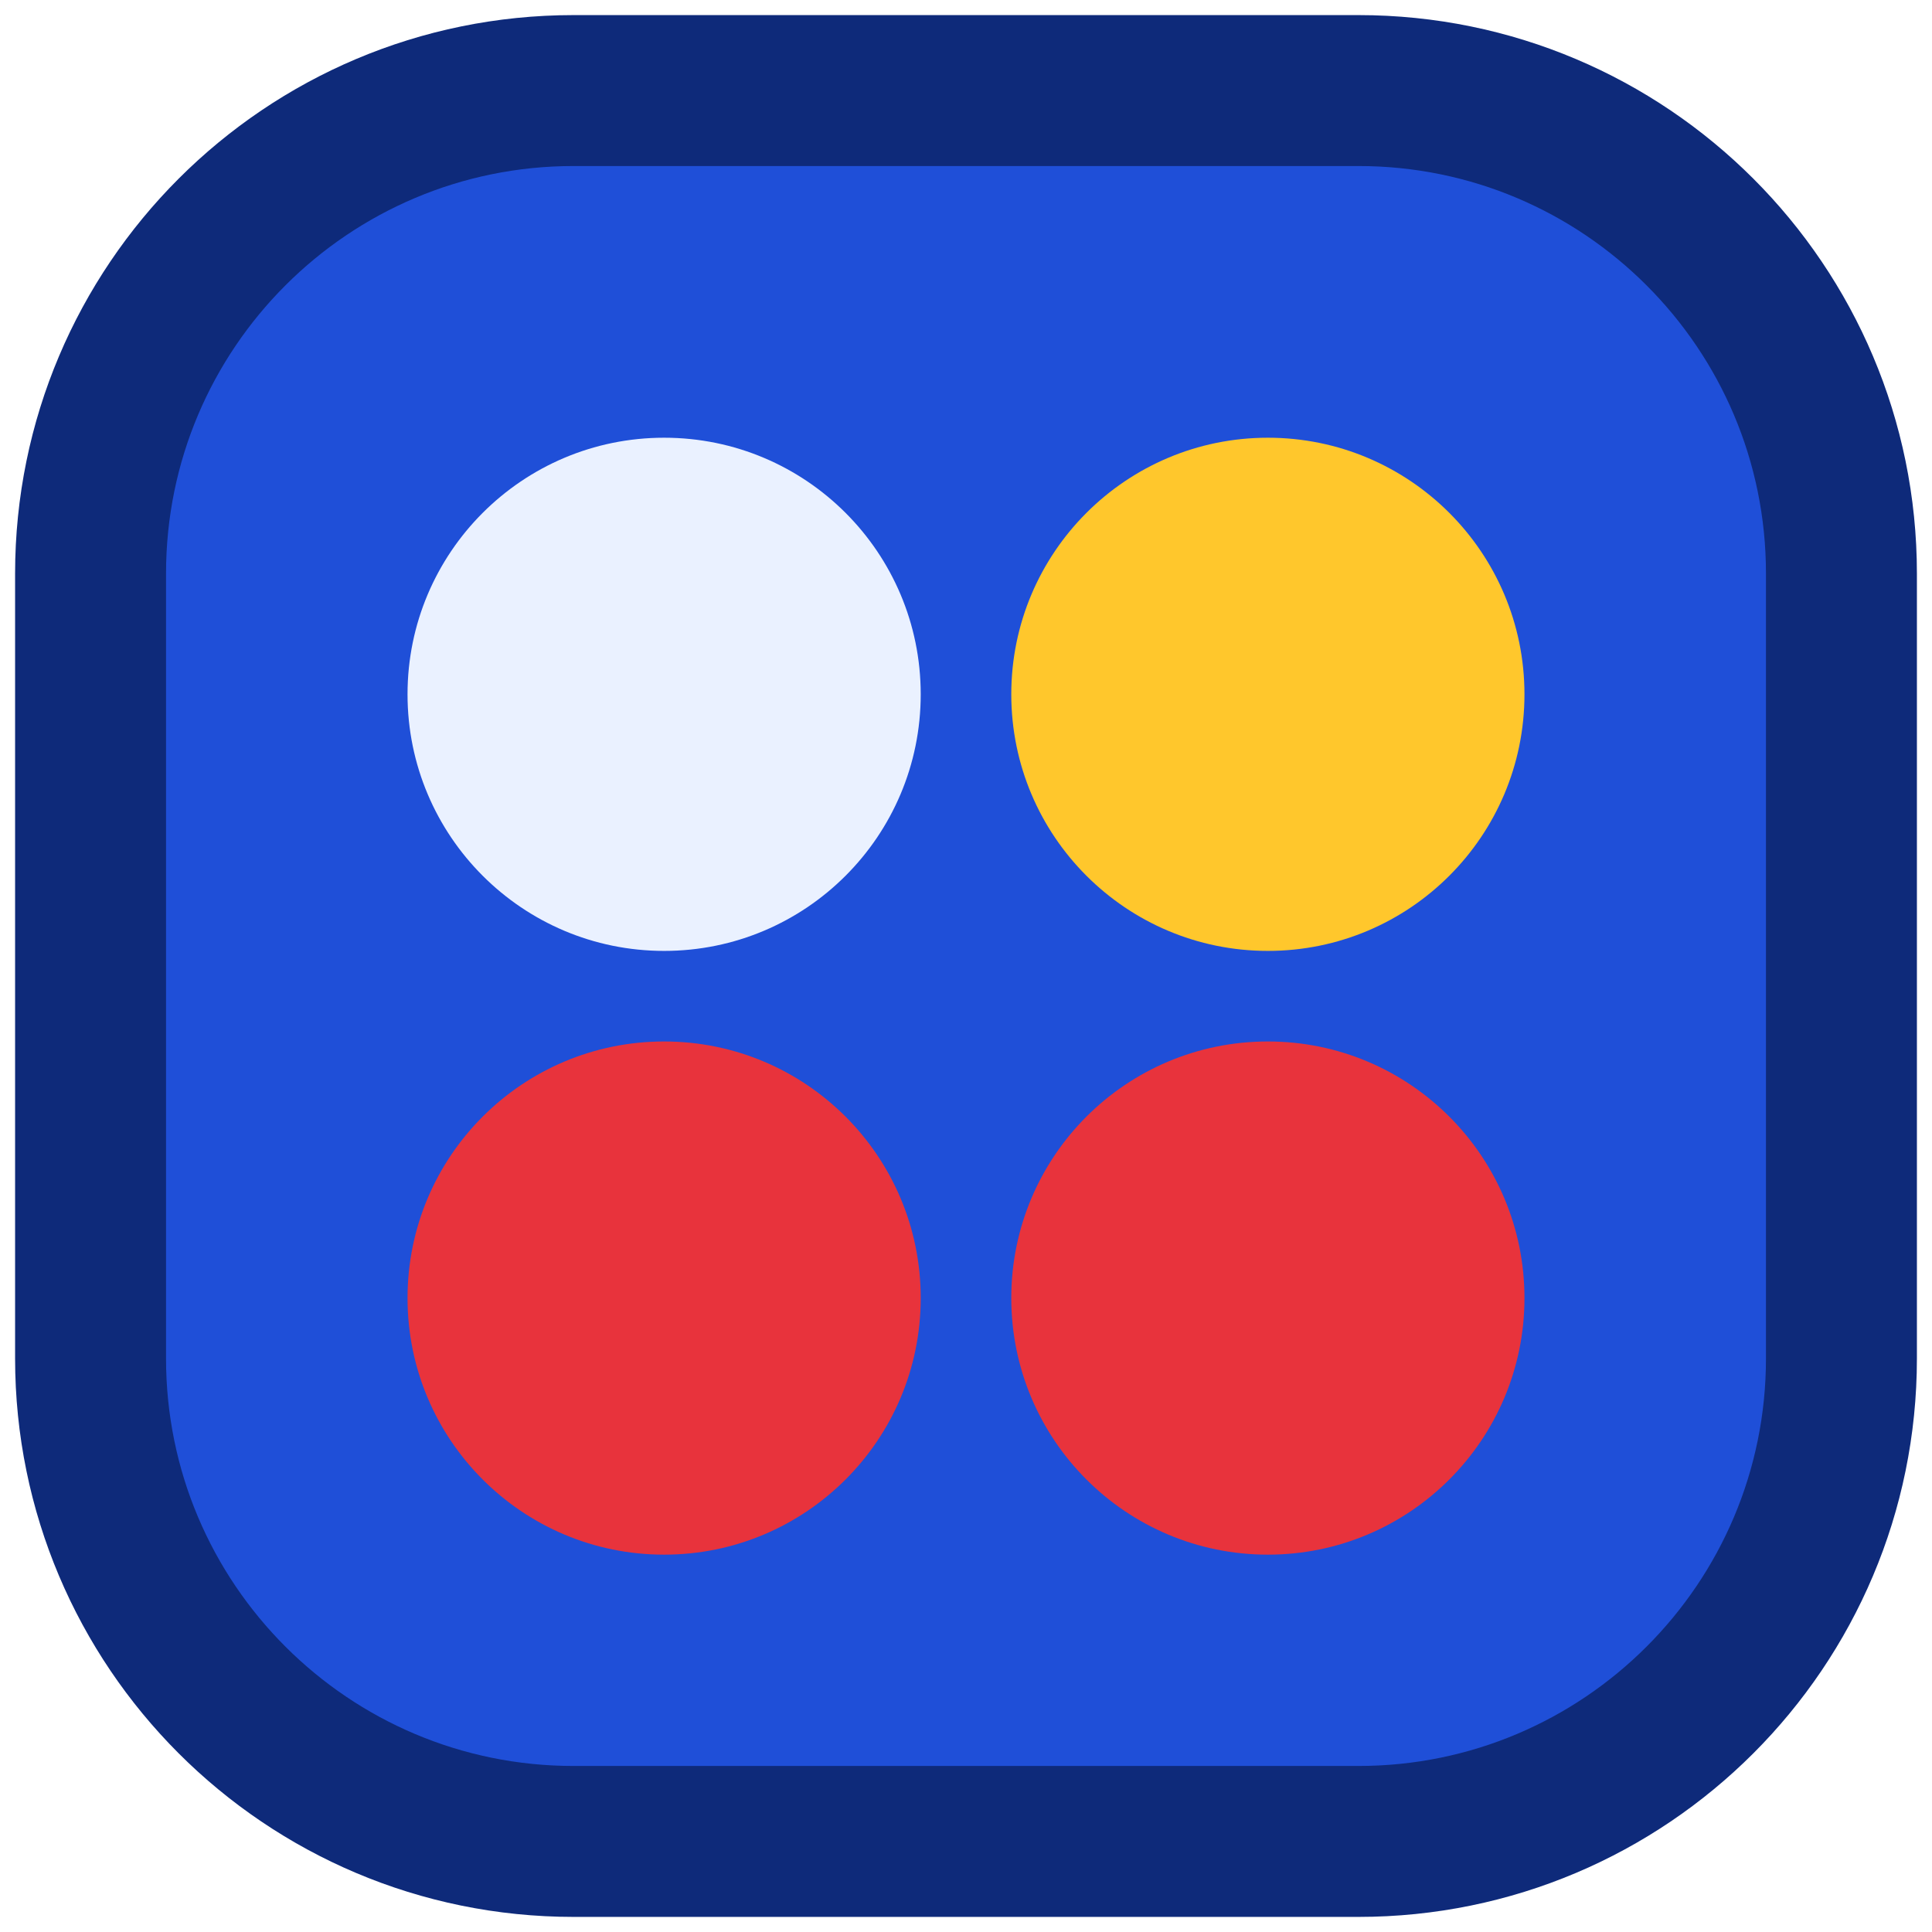
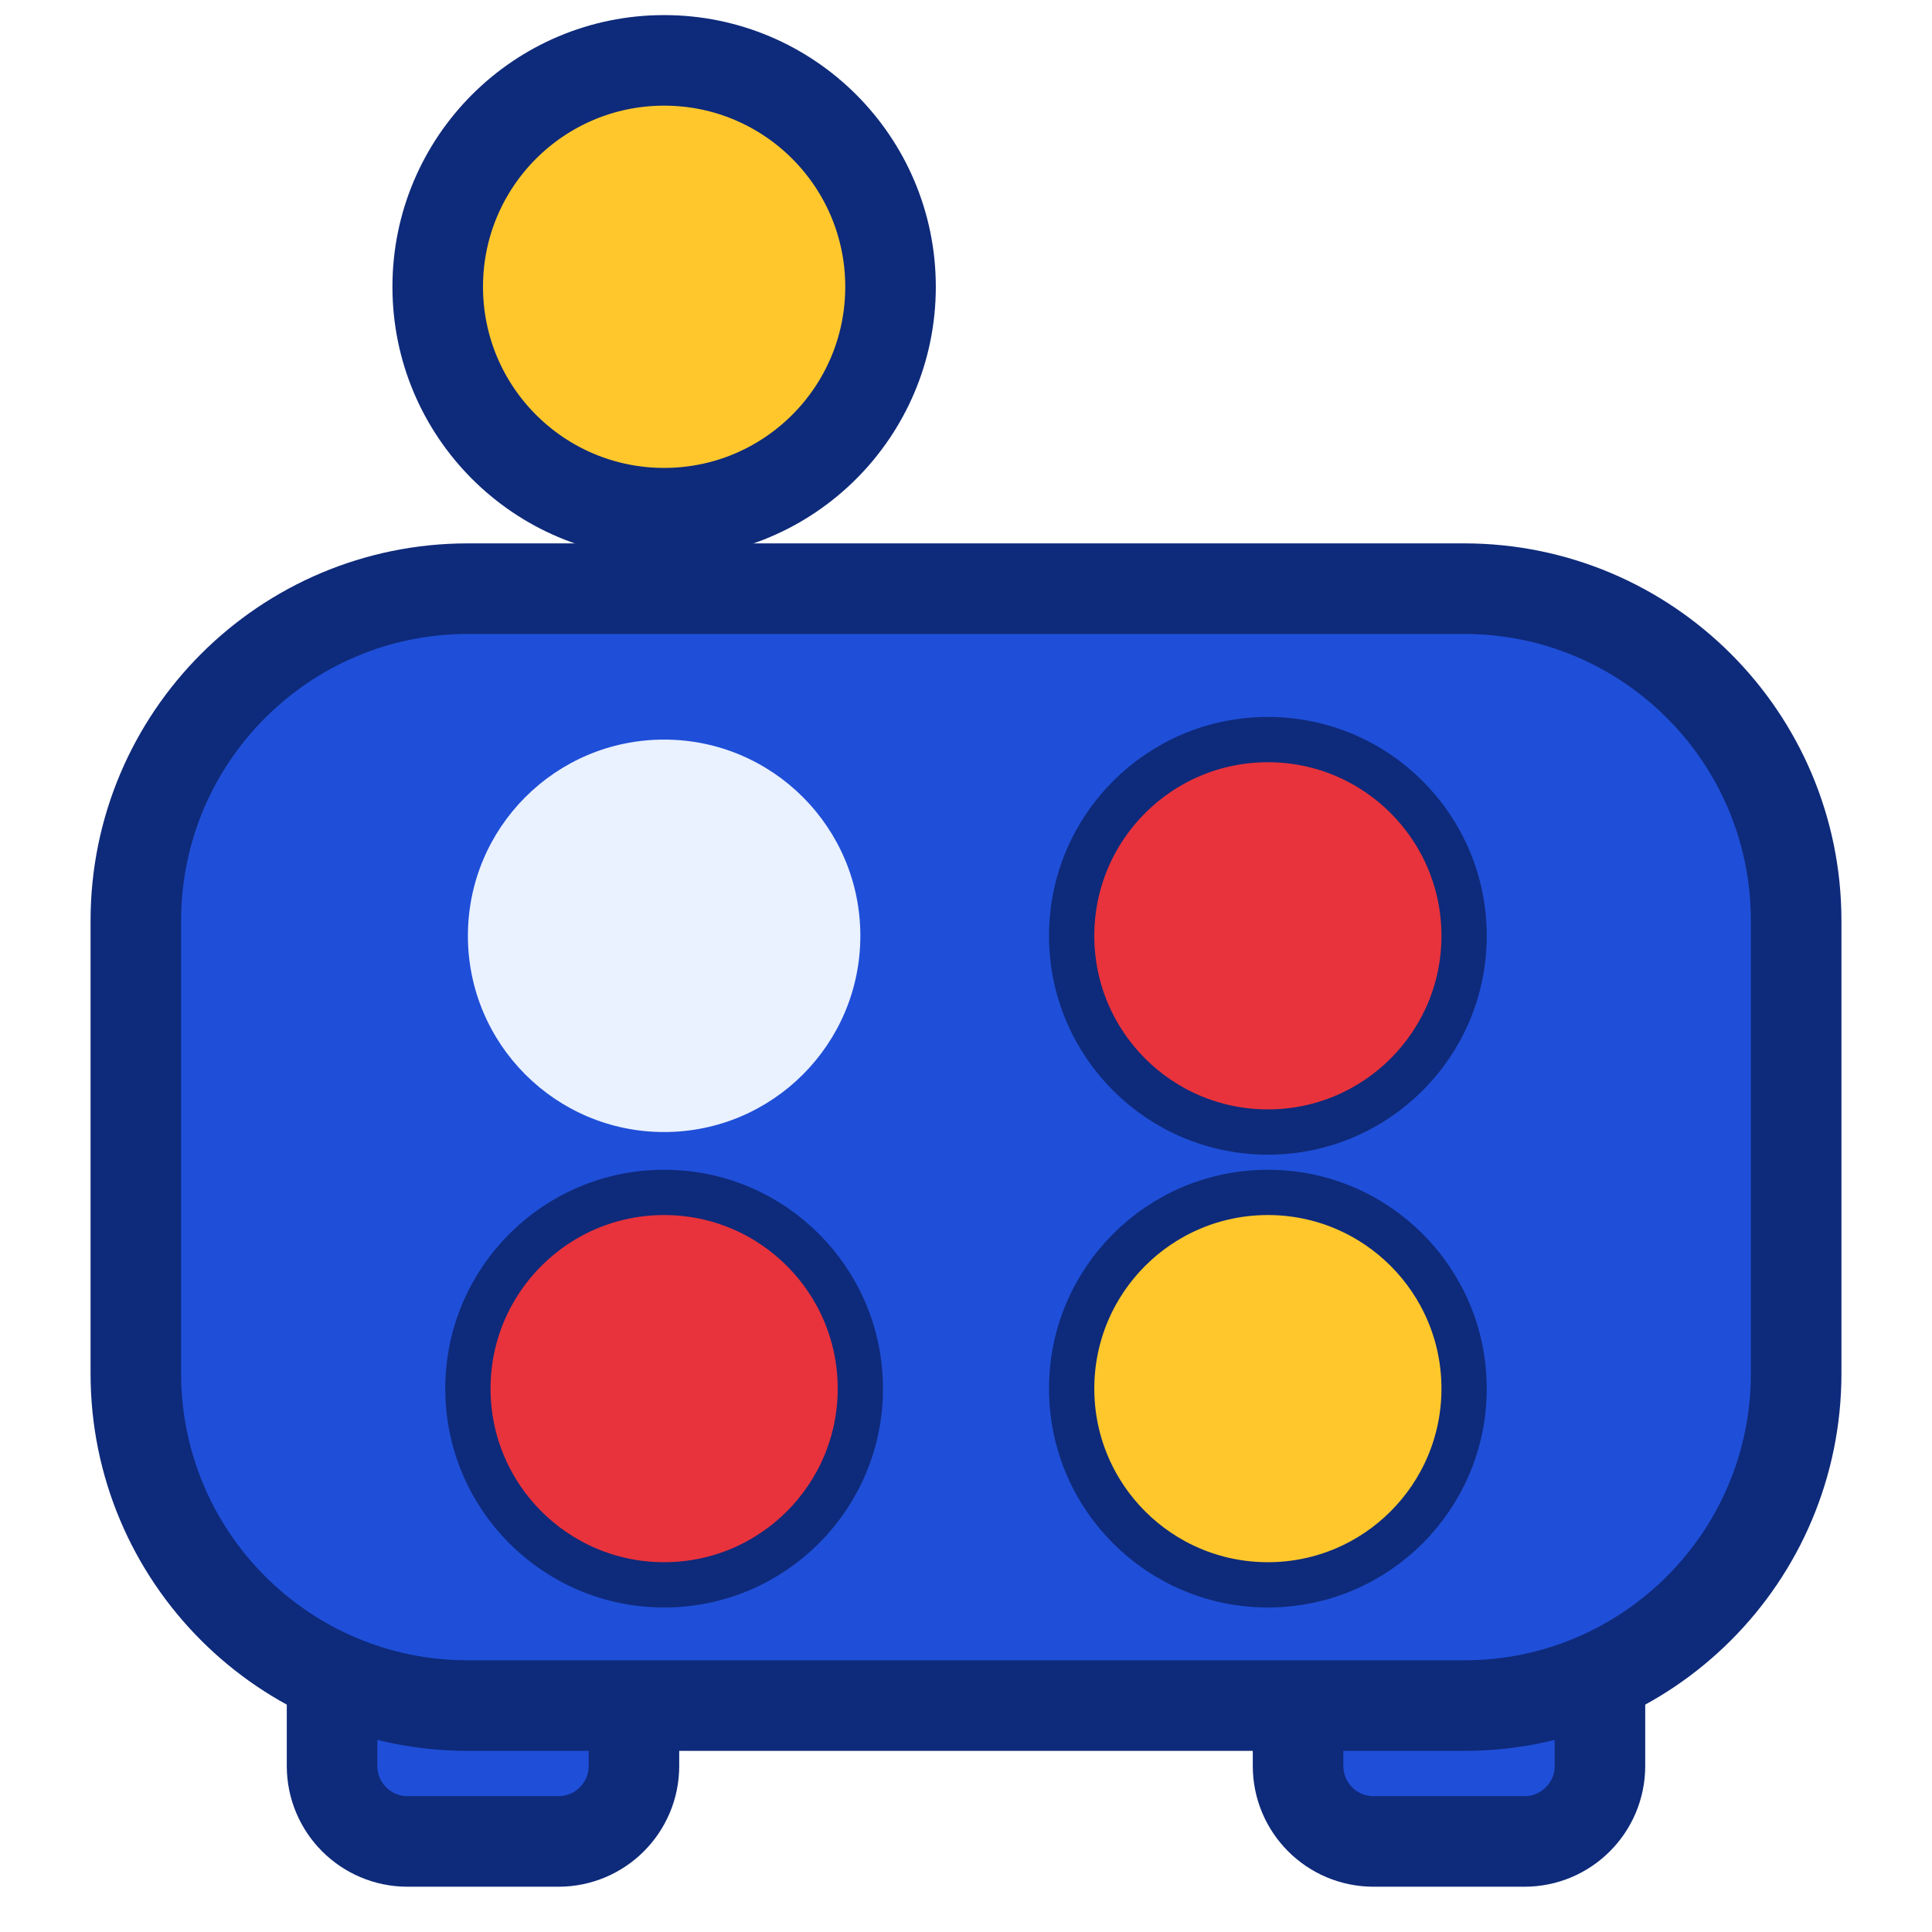
<svg xmlns="http://www.w3.org/2000/svg" viewBox="0 0 64 64">
-   <rect x="3" y="3" width="58" height="58" rx="16" fill="#1F4FD8" stroke="#0E2A7A" stroke-width="5" />
-   <circle cx="22" cy="23" r="8.5" fill="#EAF1FF" />
-   <circle cx="42" cy="23" r="8.5" fill="#FFC72C" />
-   <circle cx="22" cy="43" r="8.5" fill="#E8333C" />
-   <circle cx="42" cy="43" r="8.5" fill="#E8333C" />
+   <rect x="11" y="54" width="10" height="7" rx="2.5" fill="#1F4FD8" stroke="#0E2A7A" stroke-width="3" />
+   <rect x="43" y="54" width="10" height="7" rx="2.5" fill="#1F4FD8" stroke="#0E2A7A" stroke-width="3" />
+   <rect x="4.5" y="19.5" width="55" height="37" rx="11" fill="#1F4FD8" stroke="#0E2A7A" stroke-width="3" />
+   <circle cx="22" cy="31" r="6.5" fill="#EAF1FF" />
+   <circle cx="42" cy="31" r="6.5" fill="#E8333C" stroke="#0E2A7A" stroke-width="1.5" />
+   <circle cx="22" cy="46" r="6.5" fill="#E8333C" stroke="#0E2A7A" stroke-width="1.5" />
+   <circle cx="42" cy="46" r="6.5" fill="#FFC72C" stroke="#0E2A7A" stroke-width="1.5" />
+   <circle cx="22" cy="9.5" r="7.5" fill="#FFC72C" stroke="#0E2A7A" stroke-width="3" />
</svg>
